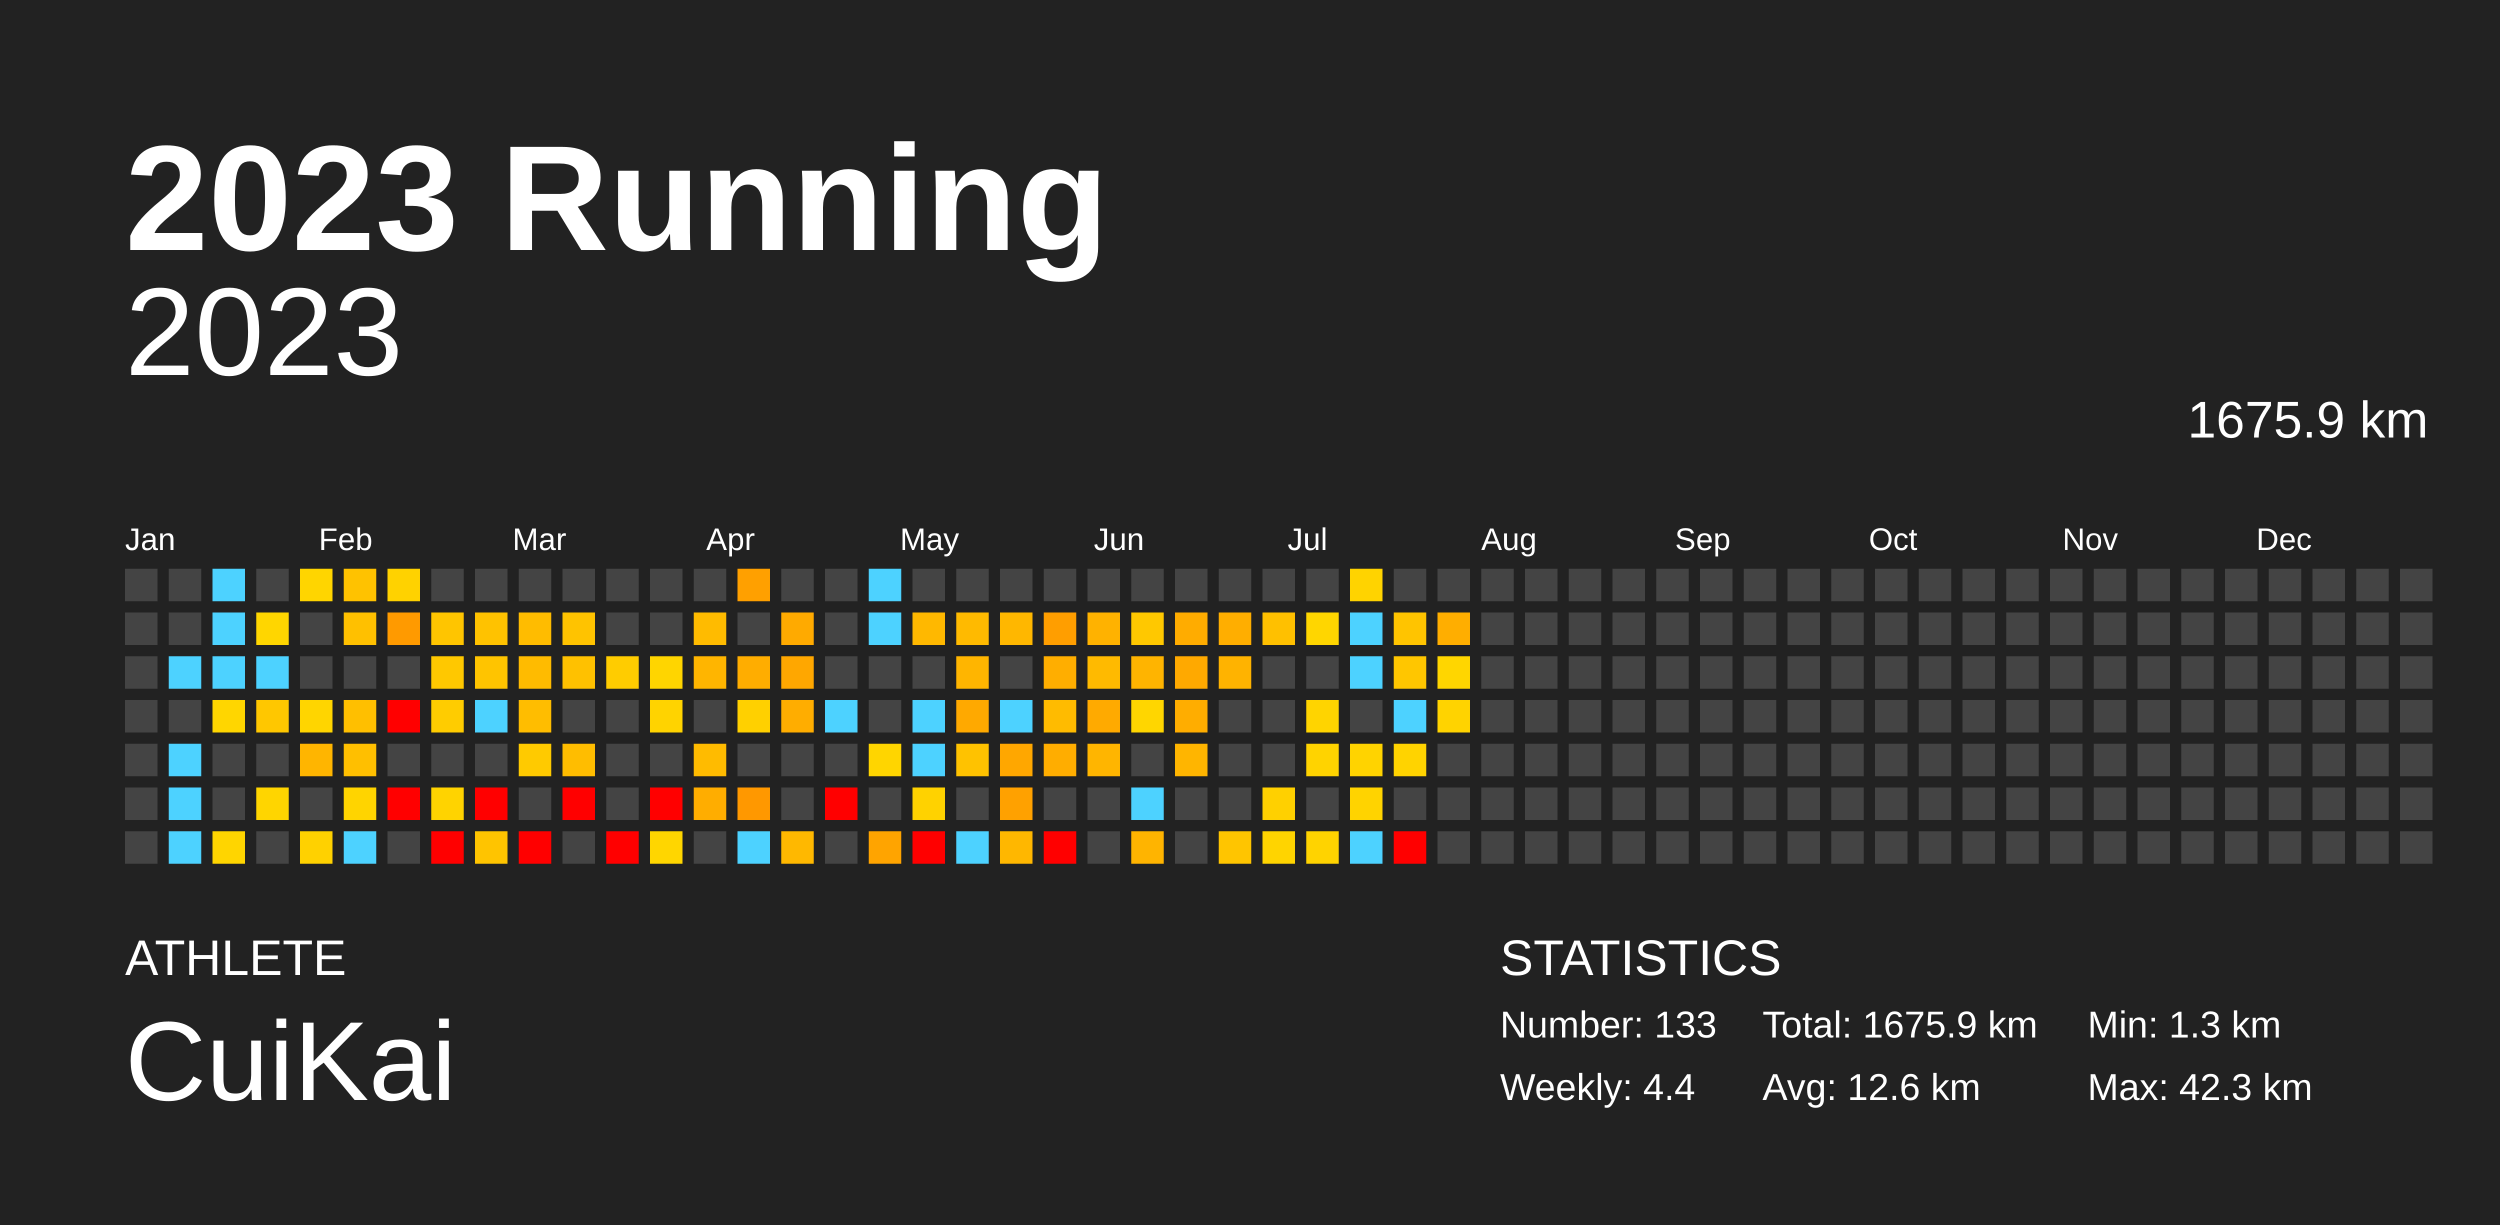
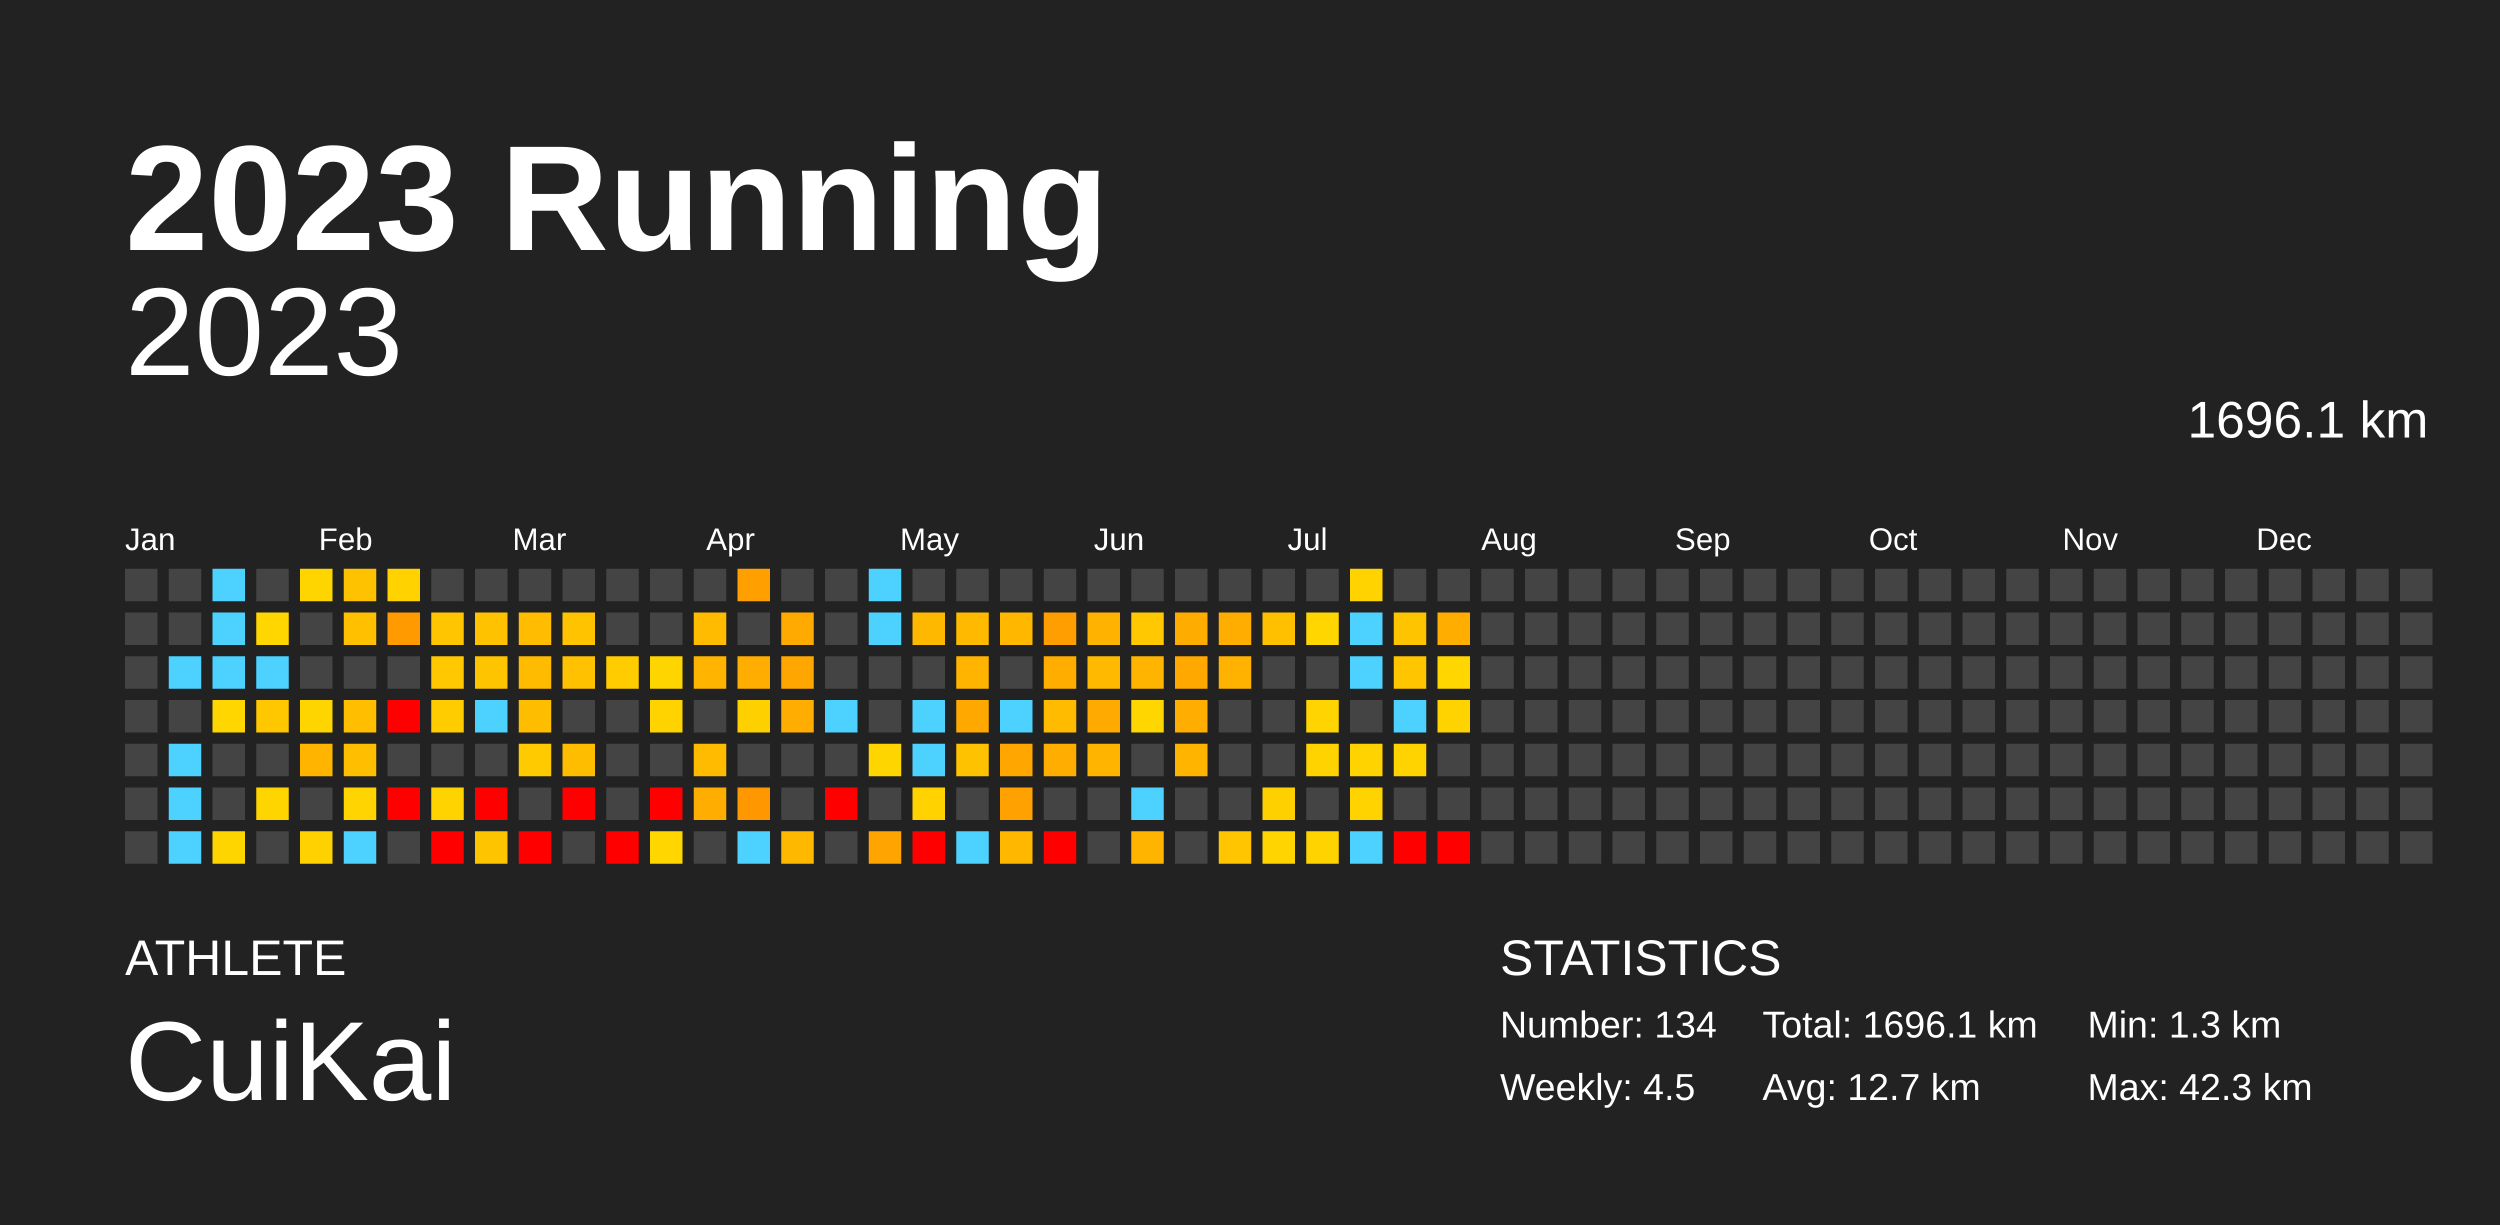
<svg xmlns="http://www.w3.org/2000/svg" baseProfile="full" height="98mm" version="1.1" viewBox="0,0,200,98" width="200mm">
  <defs />
  <rect fill="#222222" height="98" width="200" x="0" y="0" />
  <text fill="#FFFFFF" style="font-size:12px; font-family:Arial; font-weight:bold;" x="10" y="20">2023 Running</text>
  <text fill="#FFFFFF" style="font-size:4px; font-family:Arial" x="10" y="78">ATHLETE</text>
  <text fill="#FFFFFF" style="font-size:9px; font-family:Arial" x="10" y="88">CuiKai</text>
  <text fill="#FFFFFF" style="font-size:4px; font-family:Arial" x="120" y="78">STATISTICS</text>
-   <text fill="#FFFFFF" style="font-size:3px; font-family:Arial" x="120" y="83">Number: 133</text>
-   <text fill="#FFFFFF" style="font-size:3px; font-family:Arial" x="120" y="88">Weekly: 4.4</text>
-   <text fill="#FFFFFF" style="font-size:3px; font-family:Arial" x="141" y="83">Total: 1675.9 km</text>
-   <text fill="#FFFFFF" style="font-size:3px; font-family:Arial" x="141" y="88">Avg: 12.6 km</text>
+   <text fill="#FFFFFF" style="font-size:3px; font-family:Arial" x="120" y="83">Number: 134</text>
+   <text fill="#FFFFFF" style="font-size:3px; font-family:Arial" x="120" y="88">Weekly: 4.5</text>
+   <text fill="#FFFFFF" style="font-size:3px; font-family:Arial" x="141" y="83">Total: 1696.1 km</text>
+   <text fill="#FFFFFF" style="font-size:3px; font-family:Arial" x="141" y="88">Avg: 12.7 km</text>
  <text fill="#FFFFFF" style="font-size:3px; font-family:Arial" x="167" y="83">Min: 1.3 km</text>
  <text fill="#FFFFFF" style="font-size:3px; font-family:Arial" x="167" y="88">Max: 42.3 km</text>
  <text alignment-baseline="hanging" fill="#FFFFFF" style="font-size:10.0px; font-family:Arial;" x="10" y="30">2023</text>
-   <text alignment-baseline="hanging" fill="#FFFFFF" style="font-size:4.125px; font-family:Arial;" x="175" y="35">1675.9 km</text>
+   <text alignment-baseline="hanging" fill="#FFFFFF" style="font-size:4.125px; font-family:Arial;" x="175" y="35">1696.1 km</text>
  <text fill="#FFFFFF" style="font-size:2.5px; font-family:Arial" x="10.0" y="44">Jan</text>
  <text fill="#FFFFFF" style="font-size:2.5px; font-family:Arial" x="25.5" y="44">Feb</text>
  <text fill="#FFFFFF" style="font-size:2.5px; font-family:Arial" x="41.0" y="44">Mar</text>
  <text fill="#FFFFFF" style="font-size:2.5px; font-family:Arial" x="56.5" y="44">Apr</text>
  <text fill="#FFFFFF" style="font-size:2.5px; font-family:Arial" x="72.0" y="44">May</text>
  <text fill="#FFFFFF" style="font-size:2.5px; font-family:Arial" x="87.5" y="44">Jun</text>
  <text fill="#FFFFFF" style="font-size:2.5px; font-family:Arial" x="103.0" y="44">Jul</text>
  <text fill="#FFFFFF" style="font-size:2.5px; font-family:Arial" x="118.5" y="44">Aug</text>
  <text fill="#FFFFFF" style="font-size:2.5px; font-family:Arial" x="134.0" y="44">Sep</text>
  <text fill="#FFFFFF" style="font-size:2.5px; font-family:Arial" x="149.5" y="44">Oct</text>
  <text fill="#FFFFFF" style="font-size:2.5px; font-family:Arial" x="165.0" y="44">Nov</text>
  <text fill="#FFFFFF" style="font-size:2.5px; font-family:Arial" x="180.5" y="44">Dec</text>
  <rect fill="#444444" height="2.6" width="2.6" x="10.0" y="45.5" />
  <rect fill="#444444" height="2.6" width="2.6" x="10.0" y="49.0" />
  <rect fill="#444444" height="2.6" width="2.6" x="10.0" y="52.5" />
  <rect fill="#444444" height="2.6" width="2.6" x="10.0" y="56.0" />
  <rect fill="#444444" height="2.6" width="2.6" x="10.0" y="59.5" />
  <rect fill="#444444" height="2.6" width="2.6" x="10.0" y="63.0" />
  <rect fill="#444444" height="2.6" width="2.6" x="10.0" y="66.5" />
  <rect fill="#444444" height="2.6" width="2.6" x="13.5" y="45.5" />
  <rect fill="#444444" height="2.6" width="2.6" x="13.5" y="49.0" />
  <rect fill="#4dd2ff" height="2.6" width="2.6" x="13.5" y="52.5" />
  <rect fill="#444444" height="2.6" width="2.6" x="13.5" y="56.0" />
  <rect fill="#4dd2ff" height="2.6" width="2.6" x="13.5" y="59.5" />
  <rect fill="#4dd2ff" height="2.6" width="2.6" x="13.5" y="63.0" />
  <rect fill="#4dd2ff" height="2.6" width="2.6" x="13.5" y="66.5" />
  <rect fill="#4dd2ff" height="2.6" width="2.6" x="17.0" y="45.5" />
  <rect fill="#4dd2ff" height="2.6" width="2.6" x="17.0" y="49.0" />
  <rect fill="#4dd2ff" height="2.6" width="2.6" x="17.0" y="52.5" />
  <rect fill="#ffd600" height="2.6" width="2.6" x="17.0" y="56.0" />
  <rect fill="#444444" height="2.6" width="2.6" x="17.0" y="59.5" />
  <rect fill="#444444" height="2.6" width="2.6" x="17.0" y="63.0" />
  <rect fill="#ffd500" height="2.6" width="2.6" x="17.0" y="66.5" />
  <rect fill="#444444" height="2.6" width="2.6" x="20.5" y="45.5" />
  <rect fill="#ffd600" height="2.6" width="2.6" x="20.5" y="49.0" />
  <rect fill="#4dd2ff" height="2.6" width="2.6" x="20.5" y="52.5" />
  <rect fill="#ffc700" height="2.6" width="2.6" x="20.5" y="56.0" />
  <rect fill="#444444" height="2.6" width="2.6" x="20.5" y="59.5" />
  <rect fill="#ffd500" height="2.6" width="2.6" x="20.5" y="63.0" />
  <rect fill="#444444" height="2.6" width="2.6" x="20.5" y="66.5" />
  <rect fill="#ffd500" height="2.6" width="2.6" x="24.0" y="45.5" />
  <rect fill="#444444" height="2.6" width="2.6" x="24.0" y="49.0" />
  <rect fill="#444444" height="2.6" width="2.6" x="24.0" y="52.5" />
  <rect fill="#ffd500" height="2.6" width="2.6" x="24.0" y="56.0" />
  <rect fill="#ffb500" height="2.6" width="2.6" x="24.0" y="59.5" />
  <rect fill="#444444" height="2.6" width="2.6" x="24.0" y="63.0" />
  <rect fill="#ffd100" height="2.6" width="2.6" x="24.0" y="66.5" />
  <rect fill="#ffc200" height="2.6" width="2.6" x="27.5" y="45.5" />
  <rect fill="#ffc000" height="2.6" width="2.6" x="27.5" y="49.0" />
  <rect fill="#444444" height="2.6" width="2.6" x="27.5" y="52.5" />
  <rect fill="#ffbf00" height="2.6" width="2.6" x="27.5" y="56.0" />
  <rect fill="#ffbf00" height="2.6" width="2.6" x="27.5" y="59.5" />
  <rect fill="#ffd400" height="2.6" width="2.6" x="27.5" y="63.0" />
  <rect fill="#4dd2ff" height="2.6" width="2.6" x="27.5" y="66.5" />
  <rect fill="#ffd200" height="2.6" width="2.6" x="31.0" y="45.5" />
  <rect fill="#ff9a00" height="2.6" width="2.6" x="31.0" y="49.0" />
  <rect fill="#444444" height="2.6" width="2.6" x="31.0" y="52.5" />
  <rect fill="red" height="2.6" width="2.6" x="31.0" y="56.0" />
  <rect fill="#444444" height="2.6" width="2.6" x="31.0" y="59.5" />
  <rect fill="red" height="2.6" width="2.6" x="31.0" y="63.0" />
  <rect fill="#444444" height="2.6" width="2.6" x="31.0" y="66.5" />
  <rect fill="#444444" height="2.6" width="2.6" x="34.5" y="45.5" />
  <rect fill="#ffc500" height="2.6" width="2.6" x="34.5" y="49.0" />
  <rect fill="#ffc800" height="2.6" width="2.6" x="34.5" y="52.5" />
  <rect fill="#ffcc00" height="2.6" width="2.6" x="34.5" y="56.0" />
  <rect fill="#444444" height="2.6" width="2.6" x="34.5" y="59.5" />
  <rect fill="#ffd300" height="2.6" width="2.6" x="34.5" y="63.0" />
  <rect fill="red" height="2.6" width="2.6" x="34.5" y="66.5" />
  <rect fill="#444444" height="2.6" width="2.6" x="38.0" y="45.5" />
  <rect fill="#ffc200" height="2.6" width="2.6" x="38.0" y="49.0" />
  <rect fill="#ffc400" height="2.6" width="2.6" x="38.0" y="52.5" />
  <rect fill="#4dd2ff" height="2.6" width="2.6" x="38.0" y="56.0" />
  <rect fill="#444444" height="2.6" width="2.6" x="38.0" y="59.5" />
  <rect fill="red" height="2.6" width="2.6" x="38.0" y="63.0" />
  <rect fill="#ffc400" height="2.6" width="2.6" x="38.0" y="66.5" />
  <rect fill="#444444" height="2.6" width="2.6" x="41.5" y="45.5" />
  <rect fill="#ffbc00" height="2.6" width="2.6" x="41.5" y="49.0" />
  <rect fill="#ffbb00" height="2.6" width="2.6" x="41.5" y="52.5" />
  <rect fill="#ffbd00" height="2.6" width="2.6" x="41.5" y="56.0" />
  <rect fill="#ffca00" height="2.6" width="2.6" x="41.5" y="59.5" />
  <rect fill="#444444" height="2.6" width="2.6" x="41.5" y="63.0" />
  <rect fill="red" height="2.6" width="2.6" x="41.5" y="66.5" />
  <rect fill="#444444" height="2.6" width="2.6" x="45.0" y="45.5" />
  <rect fill="#ffc300" height="2.6" width="2.6" x="45.0" y="49.0" />
  <rect fill="#ffc100" height="2.6" width="2.6" x="45.0" y="52.5" />
  <rect fill="#444444" height="2.6" width="2.6" x="45.0" y="56.0" />
  <rect fill="#ffbd00" height="2.6" width="2.6" x="45.0" y="59.5" />
  <rect fill="red" height="2.6" width="2.6" x="45.0" y="63.0" />
  <rect fill="#444444" height="2.6" width="2.6" x="45.0" y="66.5" />
  <rect fill="#444444" height="2.6" width="2.6" x="48.5" y="45.5" />
  <rect fill="#444444" height="2.6" width="2.6" x="48.5" y="49.0" />
  <rect fill="#ffcc00" height="2.6" width="2.6" x="48.5" y="52.5" />
  <rect fill="#444444" height="2.6" width="2.6" x="48.5" y="56.0" />
  <rect fill="#444444" height="2.6" width="2.6" x="48.5" y="59.5" />
  <rect fill="#444444" height="2.6" width="2.6" x="48.5" y="63.0" />
  <rect fill="red" height="2.6" width="2.6" x="48.5" y="66.5" />
  <rect fill="#444444" height="2.6" width="2.6" x="52.0" y="45.5" />
  <rect fill="#444444" height="2.6" width="2.6" x="52.0" y="49.0" />
  <rect fill="#ffd500" height="2.6" width="2.6" x="52.0" y="52.5" />
  <rect fill="#ffd300" height="2.6" width="2.6" x="52.0" y="56.0" />
  <rect fill="#444444" height="2.6" width="2.6" x="52.0" y="59.5" />
  <rect fill="red" height="2.6" width="2.6" x="52.0" y="63.0" />
  <rect fill="#ffd600" height="2.6" width="2.6" x="52.0" y="66.5" />
  <rect fill="#444444" height="2.6" width="2.6" x="55.5" y="45.5" />
  <rect fill="#ffbb00" height="2.6" width="2.6" x="55.5" y="49.0" />
  <rect fill="#ffb500" height="2.6" width="2.6" x="55.5" y="52.5" />
  <rect fill="#444444" height="2.6" width="2.6" x="55.5" y="56.0" />
  <rect fill="#ffbb00" height="2.6" width="2.6" x="55.5" y="59.5" />
  <rect fill="#ffad00" height="2.6" width="2.6" x="55.5" y="63.0" />
  <rect fill="#444444" height="2.6" width="2.6" x="55.5" y="66.5" />
  <rect fill="#ffa000" height="2.6" width="2.6" x="59.0" y="45.5" />
  <rect fill="#444444" height="2.6" width="2.6" x="59.0" y="49.0" />
  <rect fill="#ffad00" height="2.6" width="2.6" x="59.0" y="52.5" />
  <rect fill="#ffd000" height="2.6" width="2.6" x="59.0" y="56.0" />
  <rect fill="#444444" height="2.6" width="2.6" x="59.0" y="59.5" />
  <rect fill="#ff9800" height="2.6" width="2.6" x="59.0" y="63.0" />
  <rect fill="#4dd2ff" height="2.6" width="2.6" x="59.0" y="66.5" />
  <rect fill="#444444" height="2.6" width="2.6" x="62.5" y="45.5" />
  <rect fill="#ffaa00" height="2.6" width="2.6" x="62.5" y="49.0" />
  <rect fill="#ffa700" height="2.6" width="2.6" x="62.5" y="52.5" />
  <rect fill="#ffad00" height="2.6" width="2.6" x="62.5" y="56.0" />
  <rect fill="#444444" height="2.6" width="2.6" x="62.5" y="59.5" />
  <rect fill="#444444" height="2.6" width="2.6" x="62.5" y="63.0" />
  <rect fill="#ffb800" height="2.6" width="2.6" x="62.5" y="66.5" />
  <rect fill="#444444" height="2.6" width="2.6" x="66.0" y="45.5" />
  <rect fill="#444444" height="2.6" width="2.6" x="66.0" y="49.0" />
  <rect fill="#444444" height="2.6" width="2.6" x="66.0" y="52.5" />
  <rect fill="#4dd2ff" height="2.6" width="2.6" x="66.0" y="56.0" />
  <rect fill="#444444" height="2.6" width="2.6" x="66.0" y="59.5" />
  <rect fill="red" height="2.6" width="2.6" x="66.0" y="63.0" />
  <rect fill="#444444" height="2.6" width="2.6" x="66.0" y="66.5" />
  <rect fill="#4dd2ff" height="2.6" width="2.6" x="69.5" y="45.5" />
  <rect fill="#4dd2ff" height="2.6" width="2.6" x="69.5" y="49.0" />
  <rect fill="#444444" height="2.6" width="2.6" x="69.5" y="52.5" />
  <rect fill="#444444" height="2.6" width="2.6" x="69.5" y="56.0" />
  <rect fill="#ffd500" height="2.6" width="2.6" x="69.5" y="59.5" />
  <rect fill="#444444" height="2.6" width="2.6" x="69.5" y="63.0" />
  <rect fill="#ffa400" height="2.6" width="2.6" x="69.5" y="66.5" />
  <rect fill="#444444" height="2.6" width="2.6" x="73.0" y="45.5" />
  <rect fill="#ffb800" height="2.6" width="2.6" x="73.0" y="49.0" />
  <rect fill="#444444" height="2.6" width="2.6" x="73.0" y="52.5" />
  <rect fill="#4dd2ff" height="2.6" width="2.6" x="73.0" y="56.0" />
  <rect fill="#4dd2ff" height="2.6" width="2.6" x="73.0" y="59.5" />
  <rect fill="#ffd200" height="2.6" width="2.6" x="73.0" y="63.0" />
  <rect fill="red" height="2.6" width="2.6" x="73.0" y="66.5" />
  <rect fill="#444444" height="2.6" width="2.6" x="76.5" y="45.5" />
  <rect fill="#ffba00" height="2.6" width="2.6" x="76.5" y="49.0" />
  <rect fill="#ffb500" height="2.6" width="2.6" x="76.5" y="52.5" />
  <rect fill="#ffa900" height="2.6" width="2.6" x="76.5" y="56.0" />
  <rect fill="#ffc200" height="2.6" width="2.6" x="76.5" y="59.5" />
  <rect fill="#444444" height="2.6" width="2.6" x="76.5" y="63.0" />
  <rect fill="#4dd2ff" height="2.6" width="2.6" x="76.5" y="66.5" />
  <rect fill="#444444" height="2.6" width="2.6" x="80.0" y="45.5" />
  <rect fill="#ffb700" height="2.6" width="2.6" x="80.0" y="49.0" />
  <rect fill="#444444" height="2.6" width="2.6" x="80.0" y="52.5" />
  <rect fill="#4dd2ff" height="2.6" width="2.6" x="80.0" y="56.0" />
  <rect fill="#ffa700" height="2.6" width="2.6" x="80.0" y="59.5" />
  <rect fill="#ffa100" height="2.6" width="2.6" x="80.0" y="63.0" />
  <rect fill="#ffb700" height="2.6" width="2.6" x="80.0" y="66.5" />
  <rect fill="#444444" height="2.6" width="2.6" x="83.5" y="45.5" />
  <rect fill="#ff9e00" height="2.6" width="2.6" x="83.5" y="49.0" />
  <rect fill="#ffae00" height="2.6" width="2.6" x="83.5" y="52.5" />
  <rect fill="#ffbb00" height="2.6" width="2.6" x="83.5" y="56.0" />
  <rect fill="#ffad00" height="2.6" width="2.6" x="83.5" y="59.5" />
  <rect fill="#444444" height="2.6" width="2.6" x="83.5" y="63.0" />
  <rect fill="red" height="2.6" width="2.6" x="83.5" y="66.5" />
  <rect fill="#444444" height="2.6" width="2.6" x="87.0" y="45.5" />
  <rect fill="#ffb200" height="2.6" width="2.6" x="87.0" y="49.0" />
  <rect fill="#ffba00" height="2.6" width="2.6" x="87.0" y="52.5" />
  <rect fill="#ffaa00" height="2.6" width="2.6" x="87.0" y="56.0" />
  <rect fill="#ffb500" height="2.6" width="2.6" x="87.0" y="59.5" />
  <rect fill="#444444" height="2.6" width="2.6" x="87.0" y="63.0" />
  <rect fill="#444444" height="2.6" width="2.6" x="87.0" y="66.5" />
  <rect fill="#444444" height="2.6" width="2.6" x="90.5" y="45.5" />
  <rect fill="#ffc800" height="2.6" width="2.6" x="90.5" y="49.0" />
  <rect fill="#ffb400" height="2.6" width="2.6" x="90.5" y="52.5" />
  <rect fill="#ffd600" height="2.6" width="2.6" x="90.5" y="56.0" />
  <rect fill="#444444" height="2.6" width="2.6" x="90.5" y="59.5" />
  <rect fill="#4dd2ff" height="2.6" width="2.6" x="90.5" y="63.0" />
  <rect fill="#ffb400" height="2.6" width="2.6" x="90.5" y="66.5" />
  <rect fill="#444444" height="2.6" width="2.6" x="94.0" y="45.5" />
  <rect fill="#ffac00" height="2.6" width="2.6" x="94.0" y="49.0" />
  <rect fill="#ffa900" height="2.6" width="2.6" x="94.0" y="52.5" />
  <rect fill="#ffad00" height="2.6" width="2.6" x="94.0" y="56.0" />
  <rect fill="#ffb500" height="2.6" width="2.6" x="94.0" y="59.5" />
  <rect fill="#444444" height="2.6" width="2.6" x="94.0" y="63.0" />
  <rect fill="#444444" height="2.6" width="2.6" x="94.0" y="66.5" />
  <rect fill="#444444" height="2.6" width="2.6" x="97.5" y="45.5" />
  <rect fill="#ffae00" height="2.6" width="2.6" x="97.5" y="49.0" />
  <rect fill="#ffb300" height="2.6" width="2.6" x="97.5" y="52.5" />
  <rect fill="#444444" height="2.6" width="2.6" x="97.5" y="56.0" />
  <rect fill="#444444" height="2.6" width="2.6" x="97.5" y="59.5" />
  <rect fill="#444444" height="2.6" width="2.6" x="97.5" y="63.0" />
  <rect fill="#ffc500" height="2.6" width="2.6" x="97.5" y="66.5" />
  <rect fill="#444444" height="2.6" width="2.6" x="101.0" y="45.5" />
  <rect fill="#ffc000" height="2.6" width="2.6" x="101.0" y="49.0" />
  <rect fill="#444444" height="2.6" width="2.6" x="101.0" y="52.5" />
  <rect fill="#444444" height="2.6" width="2.6" x="101.0" y="56.0" />
  <rect fill="#444444" height="2.6" width="2.6" x="101.0" y="59.5" />
  <rect fill="#ffd000" height="2.6" width="2.6" x="101.0" y="63.0" />
  <rect fill="#ffd400" height="2.6" width="2.6" x="101.0" y="66.5" />
  <rect fill="#444444" height="2.6" width="2.6" x="104.5" y="45.5" />
  <rect fill="#ffd600" height="2.6" width="2.6" x="104.5" y="49.0" />
  <rect fill="#444444" height="2.6" width="2.6" x="104.5" y="52.5" />
  <rect fill="#ffd400" height="2.6" width="2.6" x="104.5" y="56.0" />
  <rect fill="#ffd300" height="2.6" width="2.6" x="104.5" y="59.5" />
  <rect fill="#444444" height="2.6" width="2.6" x="104.5" y="63.0" />
  <rect fill="#ffd300" height="2.6" width="2.6" x="104.5" y="66.5" />
  <rect fill="#ffd300" height="2.6" width="2.6" x="108.0" y="45.5" />
  <rect fill="#4dd2ff" height="2.6" width="2.6" x="108.0" y="49.0" />
  <rect fill="#4dd2ff" height="2.6" width="2.6" x="108.0" y="52.5" />
  <rect fill="#444444" height="2.6" width="2.6" x="108.0" y="56.0" />
  <rect fill="#ffd300" height="2.6" width="2.6" x="108.0" y="59.5" />
  <rect fill="#ffd300" height="2.6" width="2.6" x="108.0" y="63.0" />
  <rect fill="#4dd2ff" height="2.6" width="2.6" x="108.0" y="66.5" />
  <rect fill="#444444" height="2.6" width="2.6" x="111.5" y="45.5" />
  <rect fill="#ffc400" height="2.6" width="2.6" x="111.5" y="49.0" />
  <rect fill="#ffc600" height="2.6" width="2.6" x="111.5" y="52.5" />
  <rect fill="#4dd2ff" height="2.6" width="2.6" x="111.5" y="56.0" />
  <rect fill="#ffd300" height="2.6" width="2.6" x="111.5" y="59.5" />
  <rect fill="#444444" height="2.6" width="2.6" x="111.5" y="63.0" />
  <rect fill="red" height="2.6" width="2.6" x="111.5" y="66.5" />
  <rect fill="#444444" height="2.6" width="2.6" x="115.0" y="45.5" />
  <rect fill="#ffae00" height="2.6" width="2.6" x="115.0" y="49.0" />
  <rect fill="#ffd600" height="2.6" width="2.6" x="115.0" y="52.5" />
  <rect fill="#ffd300" height="2.6" width="2.6" x="115.0" y="56.0" />
  <rect fill="#444444" height="2.6" width="2.6" x="115.0" y="59.5" />
  <rect fill="#444444" height="2.6" width="2.6" x="115.0" y="63.0" />
-   <rect fill="#444444" height="2.6" width="2.6" x="115.0" y="66.5" />
+   <rect fill="red" height="2.6" width="2.6" x="115.0" y="66.5" />
  <rect fill="#444444" height="2.6" width="2.6" x="118.5" y="45.5" />
  <rect fill="#444444" height="2.6" width="2.6" x="118.5" y="49.0" />
  <rect fill="#444444" height="2.6" width="2.6" x="118.5" y="52.5" />
  <rect fill="#444444" height="2.6" width="2.6" x="118.5" y="56.0" />
  <rect fill="#444444" height="2.6" width="2.6" x="118.5" y="59.5" />
  <rect fill="#444444" height="2.6" width="2.6" x="118.5" y="63.0" />
  <rect fill="#444444" height="2.6" width="2.6" x="118.5" y="66.5" />
  <rect fill="#444444" height="2.6" width="2.6" x="122.0" y="45.5" />
  <rect fill="#444444" height="2.6" width="2.6" x="122.0" y="49.0" />
  <rect fill="#444444" height="2.6" width="2.6" x="122.0" y="52.5" />
  <rect fill="#444444" height="2.6" width="2.6" x="122.0" y="56.0" />
  <rect fill="#444444" height="2.6" width="2.6" x="122.0" y="59.5" />
  <rect fill="#444444" height="2.6" width="2.6" x="122.0" y="63.0" />
  <rect fill="#444444" height="2.6" width="2.6" x="122.0" y="66.5" />
  <rect fill="#444444" height="2.6" width="2.6" x="125.5" y="45.5" />
  <rect fill="#444444" height="2.6" width="2.6" x="125.5" y="49.0" />
  <rect fill="#444444" height="2.6" width="2.6" x="125.5" y="52.5" />
  <rect fill="#444444" height="2.6" width="2.6" x="125.5" y="56.0" />
  <rect fill="#444444" height="2.6" width="2.6" x="125.5" y="59.5" />
  <rect fill="#444444" height="2.6" width="2.6" x="125.5" y="63.0" />
  <rect fill="#444444" height="2.6" width="2.6" x="125.5" y="66.5" />
  <rect fill="#444444" height="2.6" width="2.6" x="129.0" y="45.5" />
  <rect fill="#444444" height="2.6" width="2.6" x="129.0" y="49.0" />
  <rect fill="#444444" height="2.6" width="2.6" x="129.0" y="52.5" />
  <rect fill="#444444" height="2.6" width="2.6" x="129.0" y="56.0" />
  <rect fill="#444444" height="2.6" width="2.6" x="129.0" y="59.5" />
  <rect fill="#444444" height="2.6" width="2.6" x="129.0" y="63.0" />
  <rect fill="#444444" height="2.6" width="2.6" x="129.0" y="66.5" />
  <rect fill="#444444" height="2.6" width="2.6" x="132.5" y="45.5" />
  <rect fill="#444444" height="2.6" width="2.6" x="132.5" y="49.0" />
  <rect fill="#444444" height="2.6" width="2.6" x="132.5" y="52.5" />
  <rect fill="#444444" height="2.6" width="2.6" x="132.5" y="56.0" />
  <rect fill="#444444" height="2.6" width="2.6" x="132.5" y="59.5" />
  <rect fill="#444444" height="2.6" width="2.6" x="132.5" y="63.0" />
  <rect fill="#444444" height="2.6" width="2.6" x="132.5" y="66.5" />
  <rect fill="#444444" height="2.6" width="2.6" x="136.0" y="45.5" />
  <rect fill="#444444" height="2.6" width="2.6" x="136.0" y="49.0" />
  <rect fill="#444444" height="2.6" width="2.6" x="136.0" y="52.5" />
  <rect fill="#444444" height="2.6" width="2.6" x="136.0" y="56.0" />
  <rect fill="#444444" height="2.6" width="2.6" x="136.0" y="59.5" />
  <rect fill="#444444" height="2.6" width="2.6" x="136.0" y="63.0" />
  <rect fill="#444444" height="2.6" width="2.6" x="136.0" y="66.5" />
  <rect fill="#444444" height="2.6" width="2.6" x="139.5" y="45.5" />
  <rect fill="#444444" height="2.6" width="2.6" x="139.5" y="49.0" />
  <rect fill="#444444" height="2.6" width="2.6" x="139.5" y="52.5" />
  <rect fill="#444444" height="2.6" width="2.6" x="139.5" y="56.0" />
  <rect fill="#444444" height="2.6" width="2.6" x="139.5" y="59.5" />
  <rect fill="#444444" height="2.6" width="2.6" x="139.5" y="63.0" />
  <rect fill="#444444" height="2.6" width="2.6" x="139.5" y="66.5" />
  <rect fill="#444444" height="2.6" width="2.6" x="143.0" y="45.5" />
  <rect fill="#444444" height="2.6" width="2.6" x="143.0" y="49.0" />
  <rect fill="#444444" height="2.6" width="2.6" x="143.0" y="52.5" />
  <rect fill="#444444" height="2.6" width="2.6" x="143.0" y="56.0" />
  <rect fill="#444444" height="2.6" width="2.6" x="143.0" y="59.5" />
  <rect fill="#444444" height="2.6" width="2.6" x="143.0" y="63.0" />
  <rect fill="#444444" height="2.6" width="2.6" x="143.0" y="66.5" />
  <rect fill="#444444" height="2.6" width="2.6" x="146.5" y="45.5" />
  <rect fill="#444444" height="2.6" width="2.6" x="146.5" y="49.0" />
  <rect fill="#444444" height="2.6" width="2.6" x="146.5" y="52.5" />
  <rect fill="#444444" height="2.6" width="2.6" x="146.5" y="56.0" />
  <rect fill="#444444" height="2.6" width="2.6" x="146.5" y="59.5" />
  <rect fill="#444444" height="2.6" width="2.6" x="146.5" y="63.0" />
  <rect fill="#444444" height="2.6" width="2.6" x="146.5" y="66.5" />
  <rect fill="#444444" height="2.6" width="2.6" x="150.0" y="45.5" />
  <rect fill="#444444" height="2.6" width="2.6" x="150.0" y="49.0" />
  <rect fill="#444444" height="2.6" width="2.6" x="150.0" y="52.5" />
  <rect fill="#444444" height="2.6" width="2.6" x="150.0" y="56.0" />
  <rect fill="#444444" height="2.6" width="2.6" x="150.0" y="59.5" />
  <rect fill="#444444" height="2.6" width="2.6" x="150.0" y="63.0" />
  <rect fill="#444444" height="2.6" width="2.6" x="150.0" y="66.5" />
  <rect fill="#444444" height="2.6" width="2.6" x="153.5" y="45.5" />
  <rect fill="#444444" height="2.6" width="2.6" x="153.5" y="49.0" />
  <rect fill="#444444" height="2.6" width="2.6" x="153.5" y="52.5" />
  <rect fill="#444444" height="2.6" width="2.6" x="153.5" y="56.0" />
  <rect fill="#444444" height="2.6" width="2.6" x="153.5" y="59.5" />
  <rect fill="#444444" height="2.6" width="2.6" x="153.5" y="63.0" />
  <rect fill="#444444" height="2.6" width="2.6" x="153.5" y="66.5" />
  <rect fill="#444444" height="2.6" width="2.6" x="157.0" y="45.5" />
  <rect fill="#444444" height="2.6" width="2.6" x="157.0" y="49.0" />
  <rect fill="#444444" height="2.6" width="2.6" x="157.0" y="52.5" />
  <rect fill="#444444" height="2.6" width="2.6" x="157.0" y="56.0" />
  <rect fill="#444444" height="2.6" width="2.6" x="157.0" y="59.5" />
  <rect fill="#444444" height="2.6" width="2.6" x="157.0" y="63.0" />
  <rect fill="#444444" height="2.6" width="2.6" x="157.0" y="66.5" />
  <rect fill="#444444" height="2.6" width="2.6" x="160.5" y="45.5" />
  <rect fill="#444444" height="2.6" width="2.6" x="160.5" y="49.0" />
  <rect fill="#444444" height="2.6" width="2.6" x="160.5" y="52.5" />
  <rect fill="#444444" height="2.6" width="2.6" x="160.5" y="56.0" />
  <rect fill="#444444" height="2.6" width="2.6" x="160.5" y="59.5" />
  <rect fill="#444444" height="2.6" width="2.6" x="160.5" y="63.0" />
  <rect fill="#444444" height="2.6" width="2.6" x="160.5" y="66.5" />
  <rect fill="#444444" height="2.6" width="2.6" x="164.0" y="45.5" />
  <rect fill="#444444" height="2.6" width="2.6" x="164.0" y="49.0" />
  <rect fill="#444444" height="2.6" width="2.6" x="164.0" y="52.5" />
  <rect fill="#444444" height="2.6" width="2.6" x="164.0" y="56.0" />
  <rect fill="#444444" height="2.6" width="2.6" x="164.0" y="59.5" />
  <rect fill="#444444" height="2.6" width="2.6" x="164.0" y="63.0" />
  <rect fill="#444444" height="2.6" width="2.6" x="164.0" y="66.5" />
  <rect fill="#444444" height="2.6" width="2.6" x="167.5" y="45.5" />
  <rect fill="#444444" height="2.6" width="2.6" x="167.5" y="49.0" />
  <rect fill="#444444" height="2.6" width="2.6" x="167.5" y="52.5" />
  <rect fill="#444444" height="2.6" width="2.6" x="167.5" y="56.0" />
  <rect fill="#444444" height="2.6" width="2.6" x="167.5" y="59.5" />
  <rect fill="#444444" height="2.6" width="2.6" x="167.5" y="63.0" />
  <rect fill="#444444" height="2.6" width="2.6" x="167.5" y="66.5" />
  <rect fill="#444444" height="2.6" width="2.6" x="171.0" y="45.5" />
  <rect fill="#444444" height="2.6" width="2.6" x="171.0" y="49.0" />
  <rect fill="#444444" height="2.6" width="2.6" x="171.0" y="52.5" />
  <rect fill="#444444" height="2.6" width="2.6" x="171.0" y="56.0" />
  <rect fill="#444444" height="2.6" width="2.6" x="171.0" y="59.5" />
  <rect fill="#444444" height="2.6" width="2.6" x="171.0" y="63.0" />
  <rect fill="#444444" height="2.6" width="2.6" x="171.0" y="66.5" />
  <rect fill="#444444" height="2.6" width="2.6" x="174.5" y="45.5" />
  <rect fill="#444444" height="2.6" width="2.6" x="174.5" y="49.0" />
  <rect fill="#444444" height="2.6" width="2.6" x="174.5" y="52.5" />
  <rect fill="#444444" height="2.6" width="2.6" x="174.5" y="56.0" />
  <rect fill="#444444" height="2.6" width="2.6" x="174.5" y="59.5" />
  <rect fill="#444444" height="2.6" width="2.6" x="174.5" y="63.0" />
  <rect fill="#444444" height="2.6" width="2.6" x="174.5" y="66.5" />
  <rect fill="#444444" height="2.6" width="2.6" x="178.0" y="45.5" />
  <rect fill="#444444" height="2.6" width="2.6" x="178.0" y="49.0" />
  <rect fill="#444444" height="2.6" width="2.6" x="178.0" y="52.5" />
  <rect fill="#444444" height="2.6" width="2.6" x="178.0" y="56.0" />
  <rect fill="#444444" height="2.6" width="2.6" x="178.0" y="59.5" />
  <rect fill="#444444" height="2.6" width="2.6" x="178.0" y="63.0" />
  <rect fill="#444444" height="2.6" width="2.6" x="178.0" y="66.5" />
  <rect fill="#444444" height="2.6" width="2.6" x="181.5" y="45.5" />
  <rect fill="#444444" height="2.6" width="2.6" x="181.5" y="49.0" />
  <rect fill="#444444" height="2.6" width="2.6" x="181.5" y="52.5" />
  <rect fill="#444444" height="2.6" width="2.6" x="181.5" y="56.0" />
  <rect fill="#444444" height="2.6" width="2.6" x="181.5" y="59.5" />
  <rect fill="#444444" height="2.6" width="2.6" x="181.5" y="63.0" />
  <rect fill="#444444" height="2.6" width="2.6" x="181.5" y="66.5" />
  <rect fill="#444444" height="2.6" width="2.6" x="185.0" y="45.5" />
  <rect fill="#444444" height="2.6" width="2.6" x="185.0" y="49.0" />
  <rect fill="#444444" height="2.6" width="2.6" x="185.0" y="52.5" />
  <rect fill="#444444" height="2.6" width="2.6" x="185.0" y="56.0" />
  <rect fill="#444444" height="2.6" width="2.6" x="185.0" y="59.5" />
  <rect fill="#444444" height="2.6" width="2.6" x="185.0" y="63.0" />
  <rect fill="#444444" height="2.6" width="2.6" x="185.0" y="66.5" />
  <rect fill="#444444" height="2.6" width="2.6" x="188.5" y="45.5" />
  <rect fill="#444444" height="2.6" width="2.6" x="188.5" y="49.0" />
  <rect fill="#444444" height="2.6" width="2.6" x="188.5" y="52.5" />
  <rect fill="#444444" height="2.6" width="2.6" x="188.5" y="56.0" />
  <rect fill="#444444" height="2.6" width="2.6" x="188.5" y="59.5" />
  <rect fill="#444444" height="2.6" width="2.6" x="188.5" y="63.0" />
  <rect fill="#444444" height="2.6" width="2.6" x="188.5" y="66.5" />
  <rect fill="#444444" height="2.6" width="2.6" x="192.0" y="45.5" />
  <rect fill="#444444" height="2.6" width="2.6" x="192.0" y="49.0" />
  <rect fill="#444444" height="2.6" width="2.6" x="192.0" y="52.5" />
  <rect fill="#444444" height="2.6" width="2.6" x="192.0" y="56.0" />
  <rect fill="#444444" height="2.6" width="2.6" x="192.0" y="59.5" />
  <rect fill="#444444" height="2.6" width="2.6" x="192.0" y="63.0" />
  <rect fill="#444444" height="2.6" width="2.6" x="192.0" y="66.5" />
</svg>
